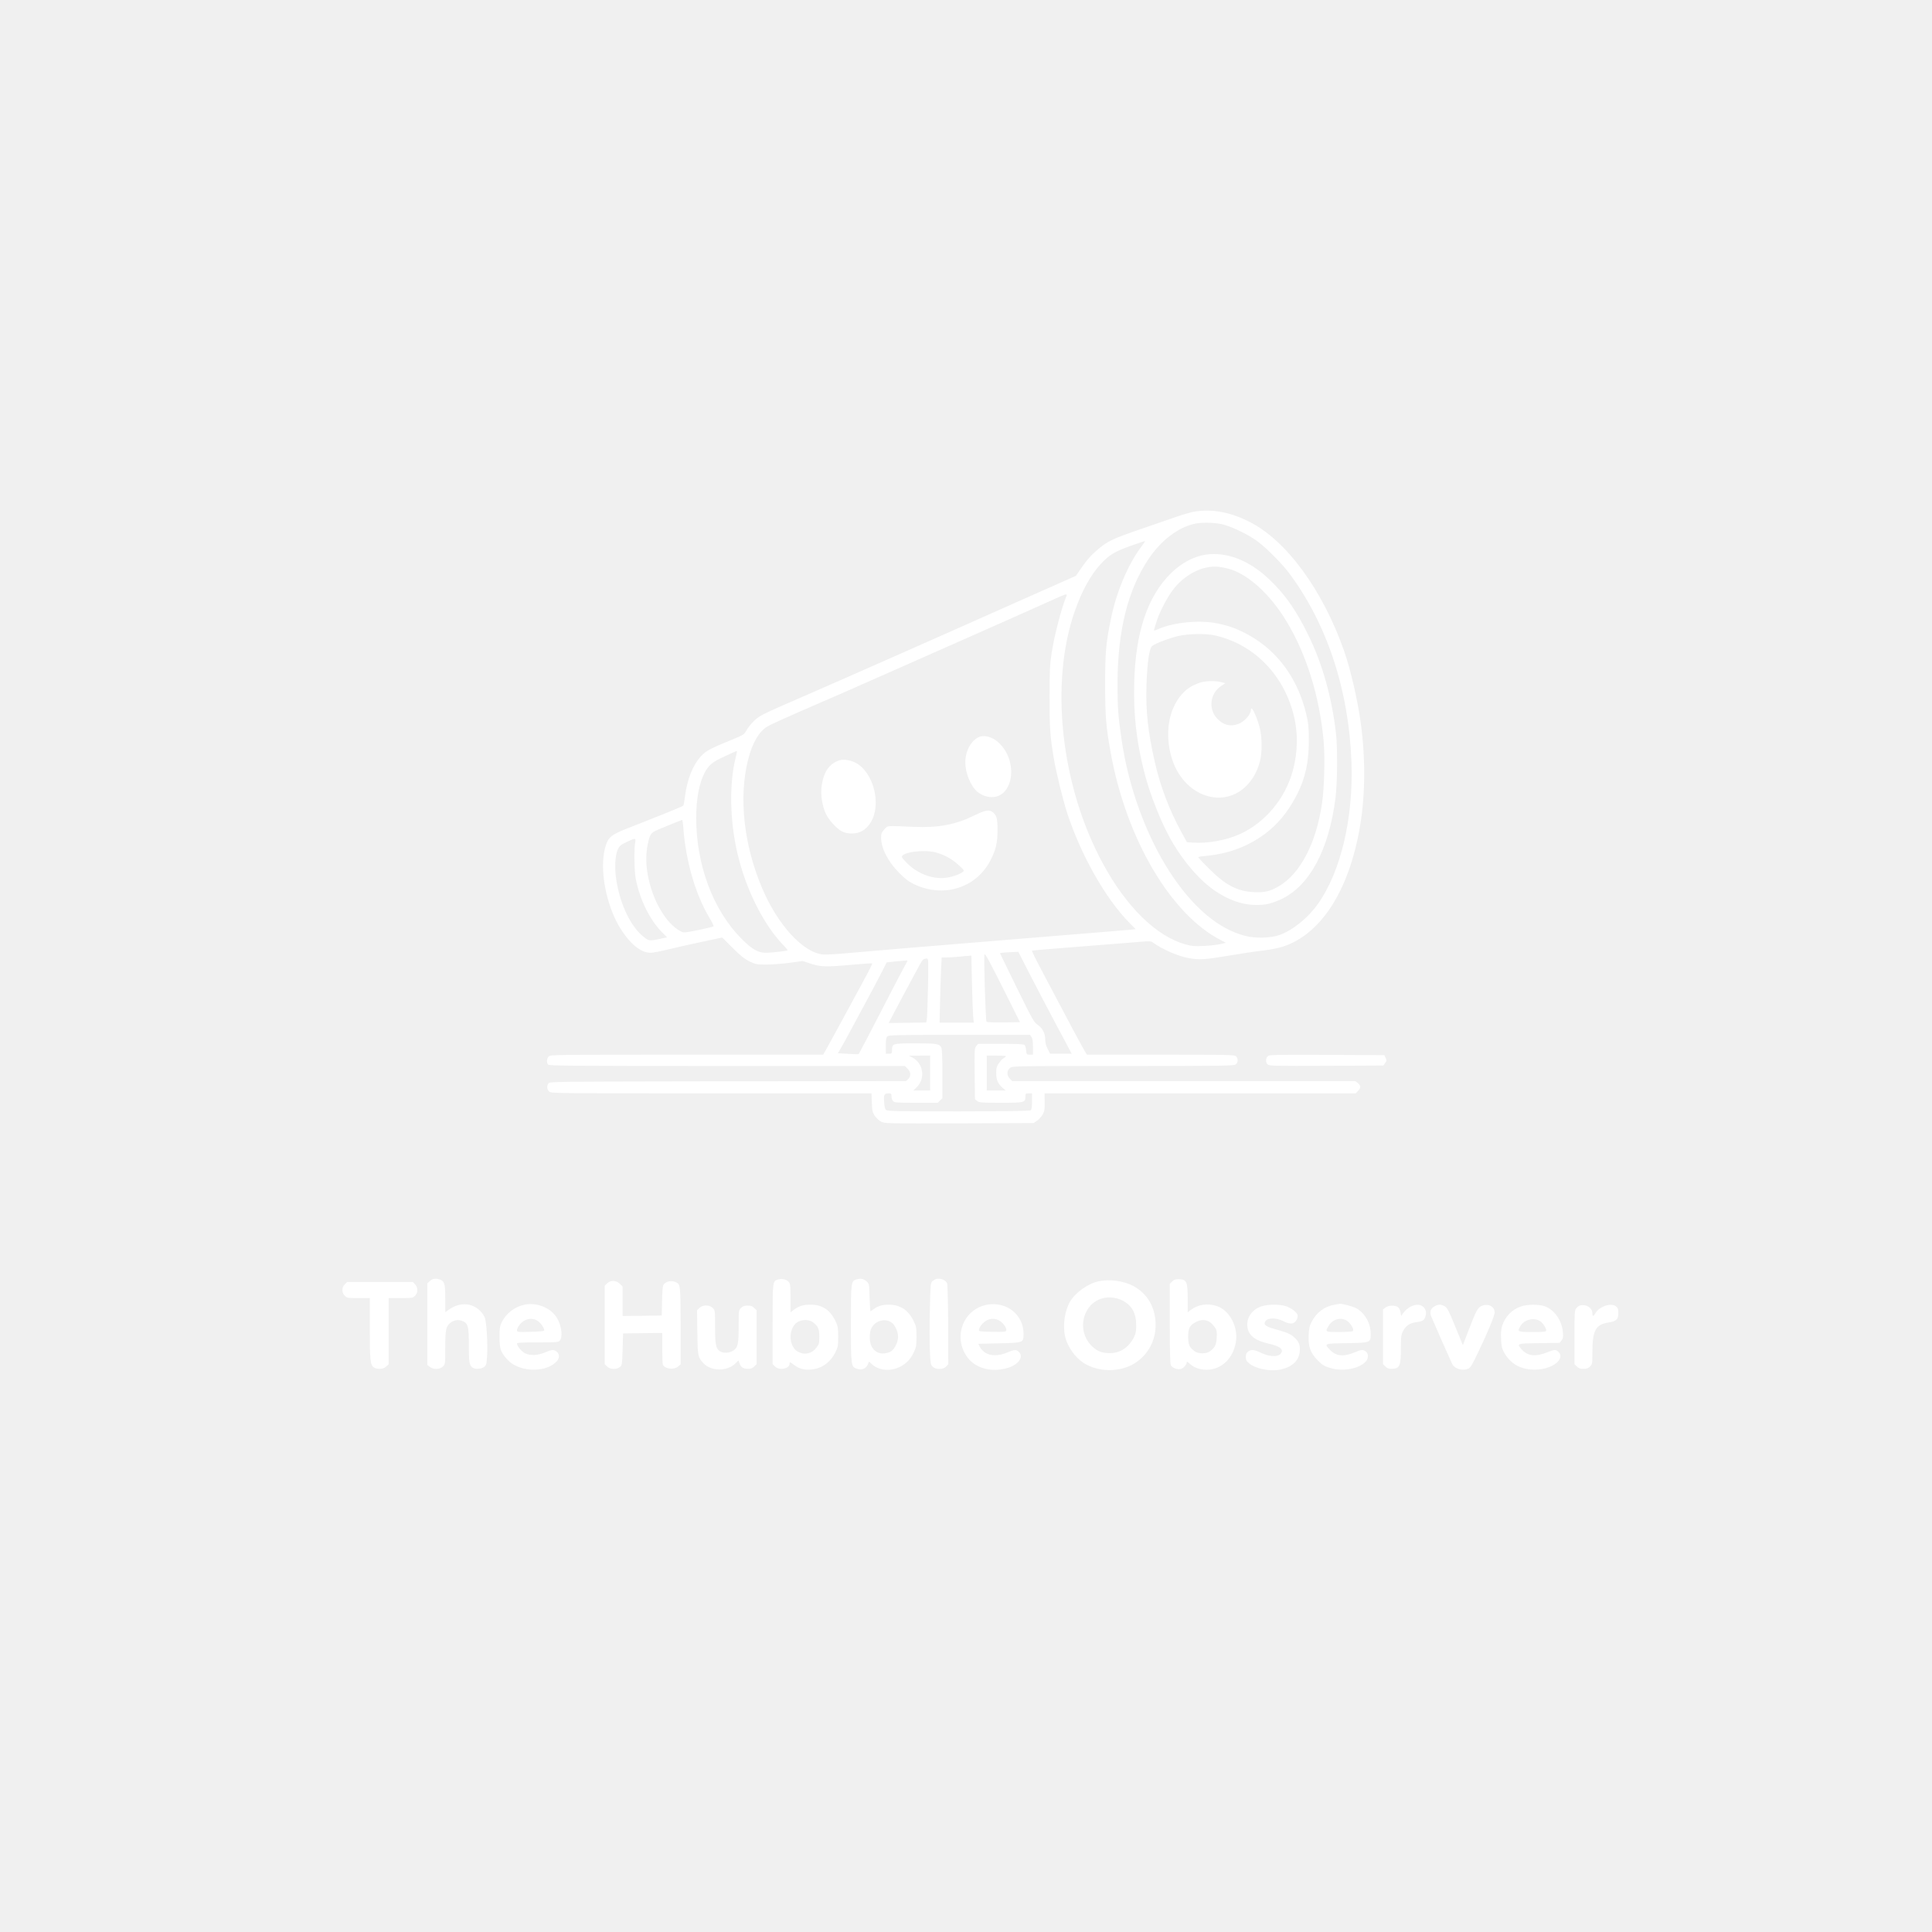
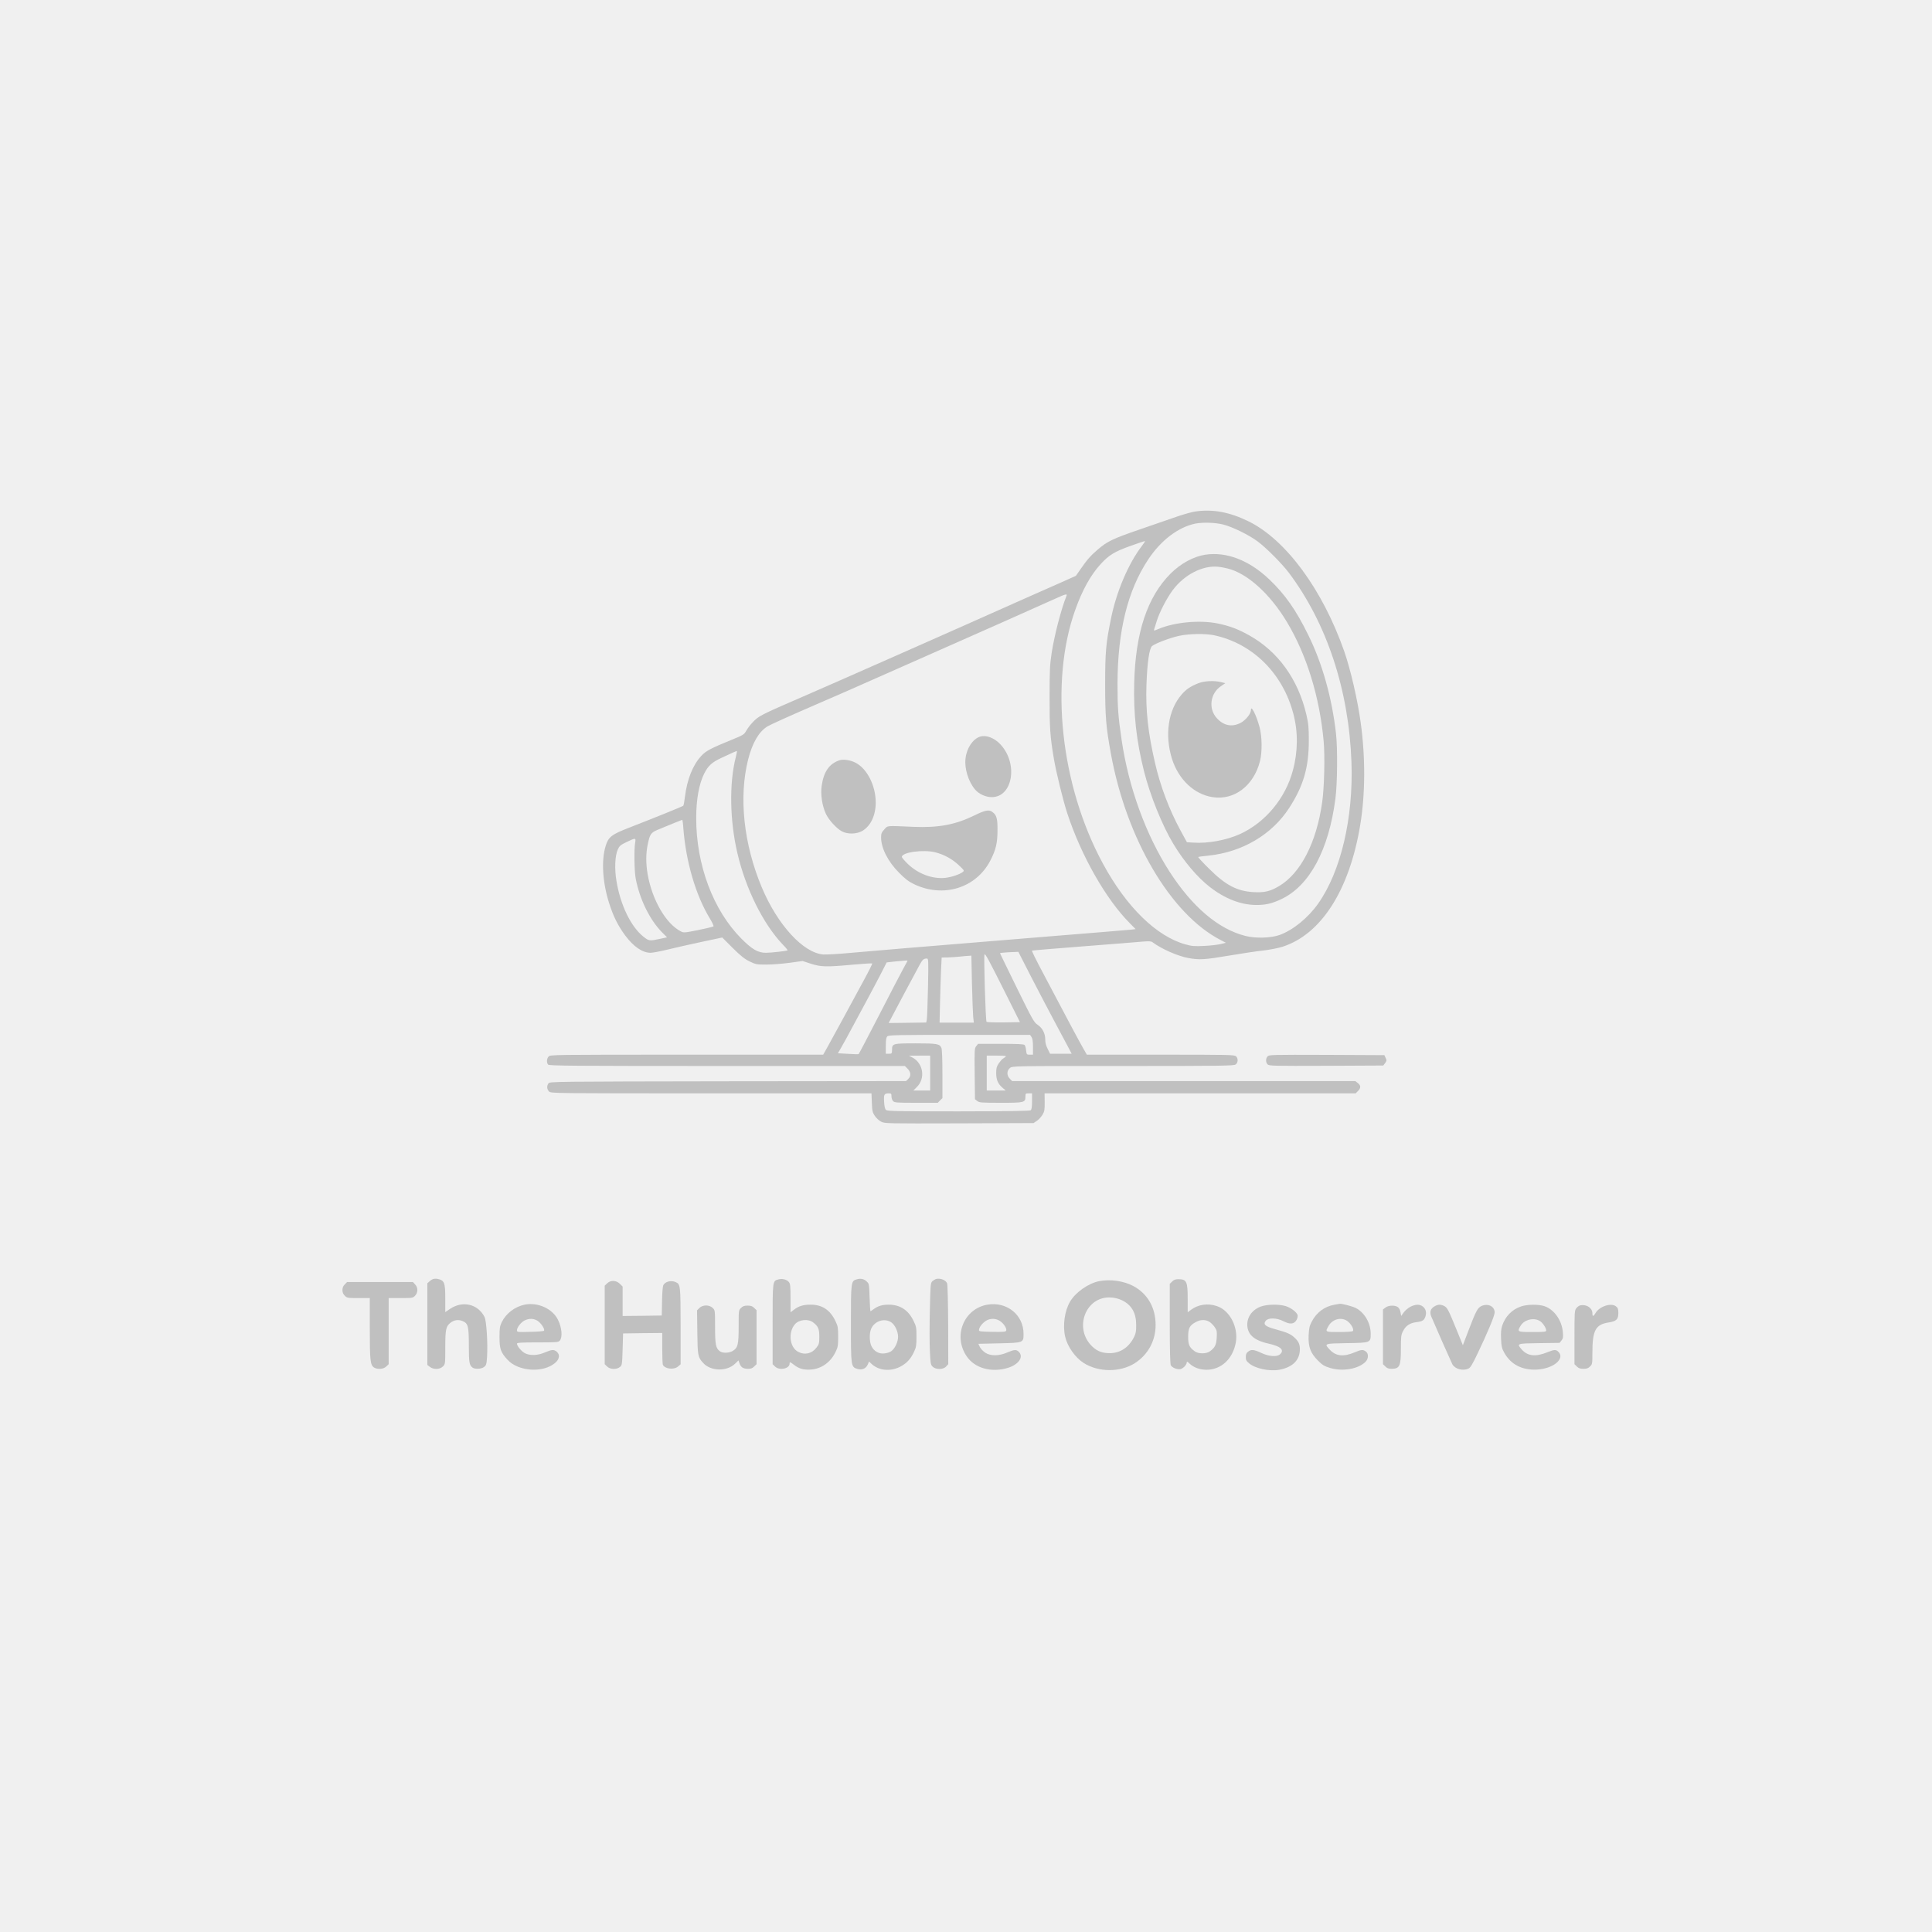
<svg xmlns="http://www.w3.org/2000/svg" version="1.0" width="500px" height="500px" viewBox="0 0 1536 1536" preserveAspectRatio="xMidYMid meet">
-   <g transform="translate(0,1536) scale(0.075,-0.075)" fill="#FFFFFF" stroke="none">
+   <g transform="translate(0,1536) scale(0.075,-0.075)" fill="#C0C0C0" stroke="none">
    <path d="M12670 15058 c-35 -5 -128 -31 -205 -58 -77 -27 -252 -87 -388 -134 -282 -97 -338 -124 -440 -211 -77 -66 -113 -107 -187 -214 l-45 -65 -150 -67 c-82 -36 -271 -120 -420 -186 -696 -311 -1971 -875 -2325 -1028 -457 -198 -470 -205 -537 -278 -22 -23 -50 -61 -63 -84 -22 -39 -31 -45 -149 -93 -230 -94 -279 -120 -329 -175 -89 -97 -148 -247 -171 -429 -6 -50 -14 -93 -18 -97 -8 -8 -302 -127 -577 -234 -183 -71 -217 -97 -246 -193 -47 -152 -33 -384 36 -603 45 -141 94 -241 171 -345 90 -120 182 -183 269 -184 22 0 103 15 180 34 76 19 238 55 359 81 l221 47 109 -109 c86 -85 125 -117 180 -144 66 -32 75 -34 180 -34 60 0 171 9 246 19 l137 19 88 -29 c107 -34 162 -36 442 -10 112 10 205 16 208 13 3 -2 -37 -83 -89 -178 -52 -96 -151 -277 -219 -404 -69 -126 -145 -265 -168 -307 l-44 -78 -1446 0 c-1426 0 -1447 0 -1465 -20 -20 -23 -23 -63 -5 -85 11 -13 232 -15 1897 -15 l1885 0 29 -29 c36 -36 38 -79 6 -109 l-23 -22 -1888 -2 c-1855 -3 -1888 -3 -1902 -22 -20 -28 -17 -63 6 -86 20 -20 33 -20 1719 -20 l1699 0 4 -99 c3 -87 7 -103 31 -139 15 -23 45 -51 67 -62 40 -20 52 -20 828 -18 l788 3 37 25 c20 13 46 43 59 65 20 34 23 53 22 133 l-1 92 1649 0 1649 0 24 25 c32 31 32 58 -1 84 l-27 21 -1819 0 -1819 0 -24 25 c-35 34 -34 86 1 114 27 21 28 21 1198 21 1044 0 1174 2 1194 16 27 19 29 64 4 87 -17 16 -87 17 -800 17 l-781 0 -39 68 c-39 68 -167 307 -285 532 -36 69 -93 177 -127 240 -97 182 -134 259 -130 263 3 2 250 23 550 46 300 23 582 46 627 50 62 5 86 4 100 -7 95 -71 269 -148 383 -168 116 -21 171 -17 427 26 131 22 294 47 363 54 69 8 161 26 205 40 411 132 710 601 824 1291 54 326 56 716 5 1085 -33 242 -108 565 -175 757 -229 653 -618 1182 -1013 1376 -201 99 -379 132 -566 105z m296 -138 c99 -25 277 -112 369 -182 92 -69 255 -234 327 -329 404 -538 637 -1244 664 -2009 21 -591 -112 -1158 -354 -1500 -105 -149 -266 -280 -407 -331 -92 -33 -257 -38 -364 -10 -285 72 -561 306 -804 682 -250 389 -433 892 -507 1393 -38 257 -44 352 -44 601 2 558 108 987 326 1315 134 203 321 344 501 380 79 15 210 11 293 -10z m-860 -225 c-145 -189 -273 -490 -330 -777 -53 -259 -61 -351 -61 -693 0 -341 9 -450 61 -735 165 -905 636 -1704 1164 -1975 l55 -29 -55 -13 c-30 -8 -109 -17 -175 -20 -103 -5 -131 -3 -198 16 -307 84 -628 398 -876 857 -448 825 -567 1923 -293 2689 76 212 163 369 270 486 89 97 148 132 318 193 82 29 150 52 152 50 2 -1 -13 -23 -32 -49z m-801 -532 c-55 -136 -127 -412 -157 -604 -19 -126 -22 -184 -22 -464 -1 -327 6 -425 45 -655 24 -145 99 -449 143 -583 148 -450 410 -910 663 -1164 l61 -62 -51 -6 c-29 -3 -439 -37 -912 -75 -1432 -117 -1820 -149 -2060 -171 -126 -12 -255 -19 -286 -17 -213 15 -487 314 -654 712 -192 458 -245 955 -145 1353 45 178 114 296 204 352 33 20 211 101 581 261 99 42 356 155 570 250 215 95 449 198 520 230 719 318 1159 513 1375 611 117 53 136 58 125 32z m-3506 -1712 c-70 -274 -63 -673 18 -1016 88 -378 273 -749 481 -968 31 -31 53 -59 51 -61 -8 -7 -176 -26 -230 -26 -84 0 -146 36 -259 149 -300 301 -480 782 -480 1279 0 197 30 364 86 474 41 81 82 118 179 163 50 23 106 49 125 58 19 8 38 16 41 16 3 1 -2 -30 -12 -68z m-555 -753 c27 -352 131 -708 280 -953 26 -43 44 -81 39 -85 -4 -4 -77 -22 -161 -39 -146 -29 -155 -30 -185 -14 -158 81 -304 333 -352 607 -19 113 -19 217 1 314 23 110 33 125 106 156 132 55 253 104 259 105 4 1 10 -41 13 -91z m-511 -150 c-13 -69 -9 -307 6 -383 43 -220 147 -432 277 -566 l55 -55 -78 -17 c-107 -23 -114 -22 -170 22 -134 105 -246 335 -288 591 -22 128 -16 267 13 333 18 40 28 49 94 81 96 46 100 46 91 -6z m4199 -1426 c76 -147 181 -348 234 -447 52 -99 118 -222 145 -272 l49 -93 -115 0 -114 0 -25 51 c-18 34 -26 67 -26 100 0 65 -30 122 -81 156 -38 25 -54 53 -220 391 -98 201 -179 366 -179 368 0 3 74 10 145 12 l50 2 137 -268z m-270 -177 l150 -300 -173 -3 c-95 -1 -177 2 -181 6 -11 11 -31 699 -22 714 8 13 41 -48 226 -417z m-359 113 c4 -161 10 -321 13 -355 l7 -63 -182 0 -181 0 5 223 c3 122 8 277 11 345 l6 122 67 1 c36 1 95 5 131 9 36 4 77 8 91 8 l26 2 6 -292z m-466 -50 c-4 -172 -9 -325 -13 -340 l-6 -27 -199 -3 c-110 -2 -199 -2 -199 -2 0 3 304 573 331 621 30 53 40 61 73 62 18 1 19 -9 13 -311z m-217 288 c0 -2 -18 -36 -41 -77 -23 -41 -138 -262 -256 -492 -118 -229 -218 -419 -221 -421 -4 -2 -55 -1 -114 3 l-106 6 32 55 c18 30 75 134 126 230 52 96 127 236 167 310 40 74 100 188 133 252 l59 116 53 6 c29 3 71 8 93 9 22 2 48 4 58 5 9 1 17 0 17 -2z m1314 -808 c11 -16 16 -46 16 -105 l0 -83 -34 0 c-32 0 -34 1 -39 46 -2 25 -10 51 -16 57 -9 9 -83 12 -252 12 l-241 0 -19 -24 c-19 -23 -20 -39 -17 -294 l3 -269 24 -19 c21 -17 42 -19 249 -19 252 0 262 2 262 67 0 31 2 33 35 33 l35 0 0 -84 c0 -59 -4 -87 -14 -95 -10 -8 -217 -11 -767 -12 -664 0 -754 2 -768 16 -10 10 -17 40 -19 86 -5 78 1 89 51 89 24 0 27 -4 27 -32 0 -17 7 -40 17 -50 15 -16 36 -18 245 -18 l229 0 24 25 25 24 0 255 c0 166 -4 264 -11 279 -19 42 -47 47 -273 47 -243 0 -250 -2 -250 -69 -1 -39 -2 -41 -33 -41 l-33 0 0 84 c0 64 4 88 16 100 14 14 97 16 764 16 l749 0 15 -22z m-1074 -383 l0 -185 -89 0 -89 0 38 38 c92 91 67 251 -48 312 l-37 19 113 1 112 0 0 -185z m795 169 c-11 -8 -25 -18 -31 -22 -6 -4 -23 -25 -38 -46 -21 -31 -26 -51 -26 -98 0 -73 17 -114 64 -156 l37 -32 -101 0 -100 0 0 185 0 185 108 0 c98 -1 105 -2 87 -16z" />
    <path d="M12777 14600 c-127 -20 -259 -92 -368 -200 -247 -247 -373 -626 -386 -1162 -8 -330 23 -611 104 -933 64 -255 192 -573 310 -769 113 -188 256 -356 387 -458 161 -125 328 -190 491 -191 101 -1 169 15 270 63 298 142 501 522 571 1065 21 160 24 532 6 690 -43 378 -144 739 -292 1040 -131 268 -248 435 -418 596 -212 201 -453 293 -675 259z m235 -146 c208 -50 450 -268 629 -566 210 -349 347 -793 390 -1262 15 -161 7 -500 -16 -655 -61 -425 -228 -748 -456 -884 -95 -56 -155 -70 -268 -64 -176 9 -299 73 -475 249 -66 65 -117 120 -114 123 2 3 51 10 107 15 359 37 673 222 856 504 152 234 209 430 209 716 0 142 -4 180 -26 275 -88 377 -303 673 -611 843 -118 65 -200 96 -329 123 -192 39 -458 14 -632 -60 -36 -16 -47 -18 -43 -7 3 7 15 47 27 87 28 93 105 243 169 330 123 167 319 268 486 251 22 -2 66 -10 97 -18z m-142 -708 c410 -88 730 -406 841 -836 50 -191 48 -398 -6 -597 -79 -296 -292 -552 -562 -675 -144 -65 -341 -101 -495 -90 l-66 4 -64 117 c-124 228 -220 482 -276 731 -73 318 -98 548 -89 819 8 238 30 389 60 413 36 29 196 89 287 108 104 23 280 25 370 6z" />
    <path d="M12699 13236 c-83 -34 -124 -62 -173 -118 -143 -164 -182 -429 -102 -684 70 -218 235 -374 429 -404 230 -36 436 120 503 380 25 97 23 264 -5 365 -36 131 -91 238 -91 177 0 -39 -57 -108 -111 -136 -92 -46 -179 -28 -251 52 -91 100 -69 262 44 338 l47 32 -44 11 c-75 19 -183 13 -246 -13z" />
    <path d="M10388 12671 c-76 -25 -141 -122 -153 -231 -13 -106 30 -245 101 -329 40 -48 113 -81 177 -81 222 0 282 353 94 557 -65 71 -153 105 -219 84z" />
    <path d="M8900 12421 c-109 -35 -169 -122 -190 -272 -13 -90 5 -210 44 -294 29 -65 114 -158 171 -188 61 -32 156 -30 216 5 88 52 141 162 142 298 1 181 -91 363 -216 426 -53 27 -127 38 -167 25z" />
    <path d="M10326 11835 c-198 -97 -377 -131 -641 -120 -299 13 -272 15 -311 -27 -29 -32 -34 -45 -34 -86 0 -112 73 -256 190 -373 66 -67 102 -94 160 -122 310 -148 656 -41 807 249 59 113 77 187 77 324 1 124 -10 162 -56 194 -36 26 -77 17 -192 -39z m-411 -390 c93 -24 176 -69 246 -134 62 -58 63 -60 44 -75 -34 -26 -121 -55 -187 -62 -135 -13 -284 42 -394 147 -35 34 -64 68 -64 75 0 50 228 81 355 49z" />
    <path d="M13437 9282 c-22 -24 -21 -65 1 -86 17 -15 71 -16 622 -14 l603 3 20 26 c17 24 18 30 5 55 l-13 29 -611 3 c-582 2 -612 1 -627 -16z" />
    <path d="M4595 6923 c-11 -3 -30 -14 -42 -26 l-23 -20 0 -433 0 -433 26 -20 c39 -31 107 -29 139 4 25 24 25 27 25 200 0 192 7 225 55 263 38 30 84 37 129 18 58 -24 66 -55 66 -261 0 -178 5 -206 39 -232 25 -19 95 -16 123 7 22 17 26 29 31 107 9 145 -6 382 -27 423 -71 138 -232 175 -366 85 l-50 -34 0 140 c0 178 -8 198 -90 214 -8 1 -24 0 -35 -2z" />
    <path d="M8253 6918 c-64 -17 -63 -8 -63 -476 l0 -423 25 -24 c45 -46 155 -25 155 30 0 21 6 19 48 -14 50 -39 102 -54 175 -49 113 7 210 75 264 186 25 51 28 67 28 162 0 92 -3 112 -26 160 -57 123 -142 180 -266 180 -79 0 -126 -14 -180 -56 l-33 -25 0 149 c0 128 -3 153 -17 171 -23 28 -70 40 -110 29z m365 -455 c55 -41 67 -69 67 -152 0 -70 -3 -81 -29 -115 -49 -65 -124 -83 -195 -46 -91 46 -109 209 -33 294 43 48 138 58 190 19z" />
    <path d="M9083 6919 c-62 -18 -63 -23 -63 -469 0 -456 1 -460 68 -481 50 -15 91 3 111 47 l13 31 27 -25 c74 -70 196 -83 299 -32 71 36 115 82 151 160 23 48 26 68 26 160 0 99 -2 109 -33 172 -55 112 -142 168 -262 168 -67 0 -113 -14 -157 -46 -17 -13 -34 -24 -36 -24 -2 0 -6 65 -9 145 -4 139 -5 147 -29 169 -29 29 -64 37 -106 25z m367 -458 c37 -25 70 -97 70 -151 0 -54 -33 -125 -72 -153 -14 -11 -48 -22 -75 -24 -58 -6 -108 23 -135 77 -22 42 -24 137 -4 183 36 85 144 119 216 68z" />
    <path d="M9925 6923 c-11 -3 -29 -14 -41 -24 -20 -19 -21 -33 -27 -305 -4 -158 -4 -352 0 -432 6 -134 8 -148 29 -169 33 -33 112 -33 143 1 l23 25 -1 416 c-1 229 -6 427 -11 440 -13 35 -69 58 -115 48z" />
    <path d="M12425 6895 l-25 -24 0 -421 c0 -283 4 -428 11 -442 14 -26 67 -48 102 -41 29 6 67 46 67 71 0 12 7 9 28 -11 45 -43 109 -67 182 -67 155 0 278 115 310 288 29 163 -64 342 -201 387 -97 33 -200 17 -276 -41 l-33 -25 0 141 c0 187 -11 210 -101 210 -29 0 -47 -7 -64 -25z m404 -433 c14 -10 37 -34 49 -53 21 -29 23 -44 20 -106 -4 -77 -18 -108 -72 -147 -38 -29 -124 -29 -162 0 -57 42 -69 69 -69 154 0 93 16 122 86 158 51 27 107 25 148 -6z" />
    <path d="M11651 6899 c-113 -22 -251 -119 -308 -217 -58 -98 -79 -253 -52 -371 24 -105 106 -221 196 -279 158 -100 387 -101 543 -2 139 89 220 237 220 404 0 185 -85 333 -239 415 -101 53 -243 73 -360 50z m244 -203 c101 -50 149 -134 149 -261 1 -63 -4 -90 -21 -125 -55 -112 -146 -173 -257 -174 -80 0 -130 18 -184 67 -206 191 -76 541 196 523 40 -2 81 -13 117 -30z" />
    <path d="M6435 6875 l-25 -24 0 -416 0 -416 25 -24 c31 -32 101 -35 136 -6 23 18 24 26 29 188 l5 168 208 3 207 2 0 -159 c0 -88 3 -167 6 -176 18 -46 116 -59 161 -21 l28 24 0 405 c-1 434 -2 443 -52 466 -49 22 -111 7 -132 -33 -6 -12 -12 -86 -13 -171 l-3 -150 -207 -3 -208 -2 0 156 0 156 -29 29 c-39 39 -100 41 -136 4z" />
    <path d="M3655 6865 c-17 -16 -25 -35 -25 -60 0 -25 8 -44 25 -60 23 -24 30 -25 145 -25 l120 0 0 -322 c0 -338 5 -386 43 -413 35 -24 103 -20 132 10 l25 24 0 351 0 350 128 0 c125 0 129 1 152 25 16 17 24 37 24 60 0 23 -8 43 -24 60 l-23 25 -349 0 -349 0 -24 -25z" />
    <path d="M5561 6650 c-104 -22 -196 -92 -242 -185 -21 -44 -24 -64 -24 -160 0 -125 13 -161 86 -240 114 -124 378 -141 504 -32 47 40 53 88 16 119 -31 24 -50 23 -124 -8 -76 -33 -155 -36 -210 -10 -37 18 -87 77 -87 103 0 10 49 13 218 13 203 0 220 1 236 19 31 35 22 139 -20 222 -59 118 -214 187 -353 159z m140 -173 c37 -25 79 -91 65 -104 -4 -4 -70 -10 -147 -11 -132 -4 -139 -3 -139 16 0 30 42 85 80 104 48 25 100 23 141 -5z" />
    <path d="M10467 6650 c-250 -43 -367 -332 -220 -547 85 -127 263 -176 437 -123 115 36 170 116 116 170 -26 26 -48 25 -123 -7 -87 -38 -177 -39 -233 -2 -23 15 -48 42 -57 60 l-16 34 218 5 c261 6 261 6 261 101 0 201 -177 344 -383 309z m133 -173 c40 -26 75 -81 66 -102 -5 -13 -28 -15 -148 -13 -137 3 -143 4 -140 23 4 29 34 67 72 93 44 29 106 29 150 -1z" />
    <path d="M14149 6650 c-108 -18 -194 -82 -245 -182 -23 -43 -28 -70 -32 -143 -5 -122 19 -187 98 -267 48 -48 68 -60 130 -79 132 -40 299 -11 375 65 33 33 34 88 3 110 -30 22 -49 20 -117 -9 -119 -50 -198 -42 -263 26 -64 67 -65 67 176 71 255 4 256 4 256 99 0 114 -65 226 -159 274 -39 19 -150 48 -170 44 -3 -1 -27 -5 -52 -9z m131 -172 c43 -30 79 -96 59 -109 -8 -5 -74 -9 -146 -9 -148 0 -147 0 -110 64 41 73 133 97 197 54z" />
    <path d="M13362 6629 c-98 -38 -153 -126 -138 -221 14 -87 85 -141 227 -172 126 -28 167 -67 118 -112 -33 -30 -119 -24 -200 15 -76 36 -107 39 -140 12 -17 -13 -23 -29 -23 -56 0 -31 6 -43 35 -67 65 -55 215 -87 320 -68 132 24 208 93 217 195 6 68 -9 104 -58 148 -40 37 -78 53 -209 89 -99 27 -124 50 -93 88 27 33 116 31 184 -4 75 -39 118 -34 144 16 8 16 12 37 9 48 -10 32 -72 78 -127 95 -74 22 -200 19 -266 -6z" />
    <path d="M14953 6629 c-24 -12 -56 -39 -72 -60 l-28 -39 -7 39 c-4 25 -15 46 -28 55 -32 23 -100 20 -132 -5 l-26 -20 0 -290 0 -290 25 -24 c18 -19 35 -25 67 -25 85 1 98 29 98 212 0 129 2 148 23 188 28 56 71 85 138 94 69 9 85 19 99 60 14 44 4 81 -27 106 -33 26 -77 25 -130 -1z" />
    <path d="M15203 6630 c-40 -24 -50 -60 -30 -108 31 -75 207 -473 222 -503 27 -51 111 -74 171 -47 21 10 42 44 96 158 110 229 181 402 182 437 0 64 -68 99 -137 70 -43 -19 -59 -48 -142 -265 l-58 -152 -68 167 c-86 211 -97 231 -130 249 -38 19 -68 18 -106 -6z" />
    <path d="M16123 6631 c-95 -32 -166 -105 -199 -203 -12 -37 -15 -74 -12 -142 3 -77 8 -99 33 -144 69 -126 190 -188 348 -180 173 9 300 115 227 188 -26 26 -44 25 -119 -5 -123 -50 -208 -41 -271 31 -54 62 -54 63 186 66 l216 3 20 25 c17 21 20 35 15 88 -10 125 -92 241 -195 276 -62 21 -183 20 -249 -3z m203 -156 c29 -19 64 -72 64 -97 0 -16 -14 -18 -145 -18 -162 0 -165 2 -125 68 40 65 143 89 206 47z" />
    <path d="M16753 6643 c-13 -2 -32 -16 -43 -30 -19 -24 -20 -40 -20 -310 l0 -284 25 -24 c18 -19 35 -25 70 -25 35 0 52 6 70 25 24 23 25 30 25 143 0 239 33 301 170 323 85 13 105 33 105 100 0 42 -4 54 -25 71 -51 41 -177 0 -218 -73 -22 -37 -32 -37 -32 0 0 56 -62 97 -127 84z" />
    <path d="M7414 6615 l-25 -25 3 -233 c3 -249 6 -264 62 -325 80 -89 251 -92 338 -8 l36 35 11 -31 c15 -42 38 -57 89 -58 32 0 49 6 67 25 l25 24 0 286 0 286 -25 24 c-18 19 -35 25 -70 25 -35 0 -52 -6 -70 -25 -25 -24 -25 -27 -25 -195 0 -193 -8 -227 -62 -260 -40 -24 -105 -26 -137 -4 -43 31 -51 70 -51 259 0 173 0 176 -25 200 -35 35 -106 35 -141 0z" />
  </g>
</svg>
